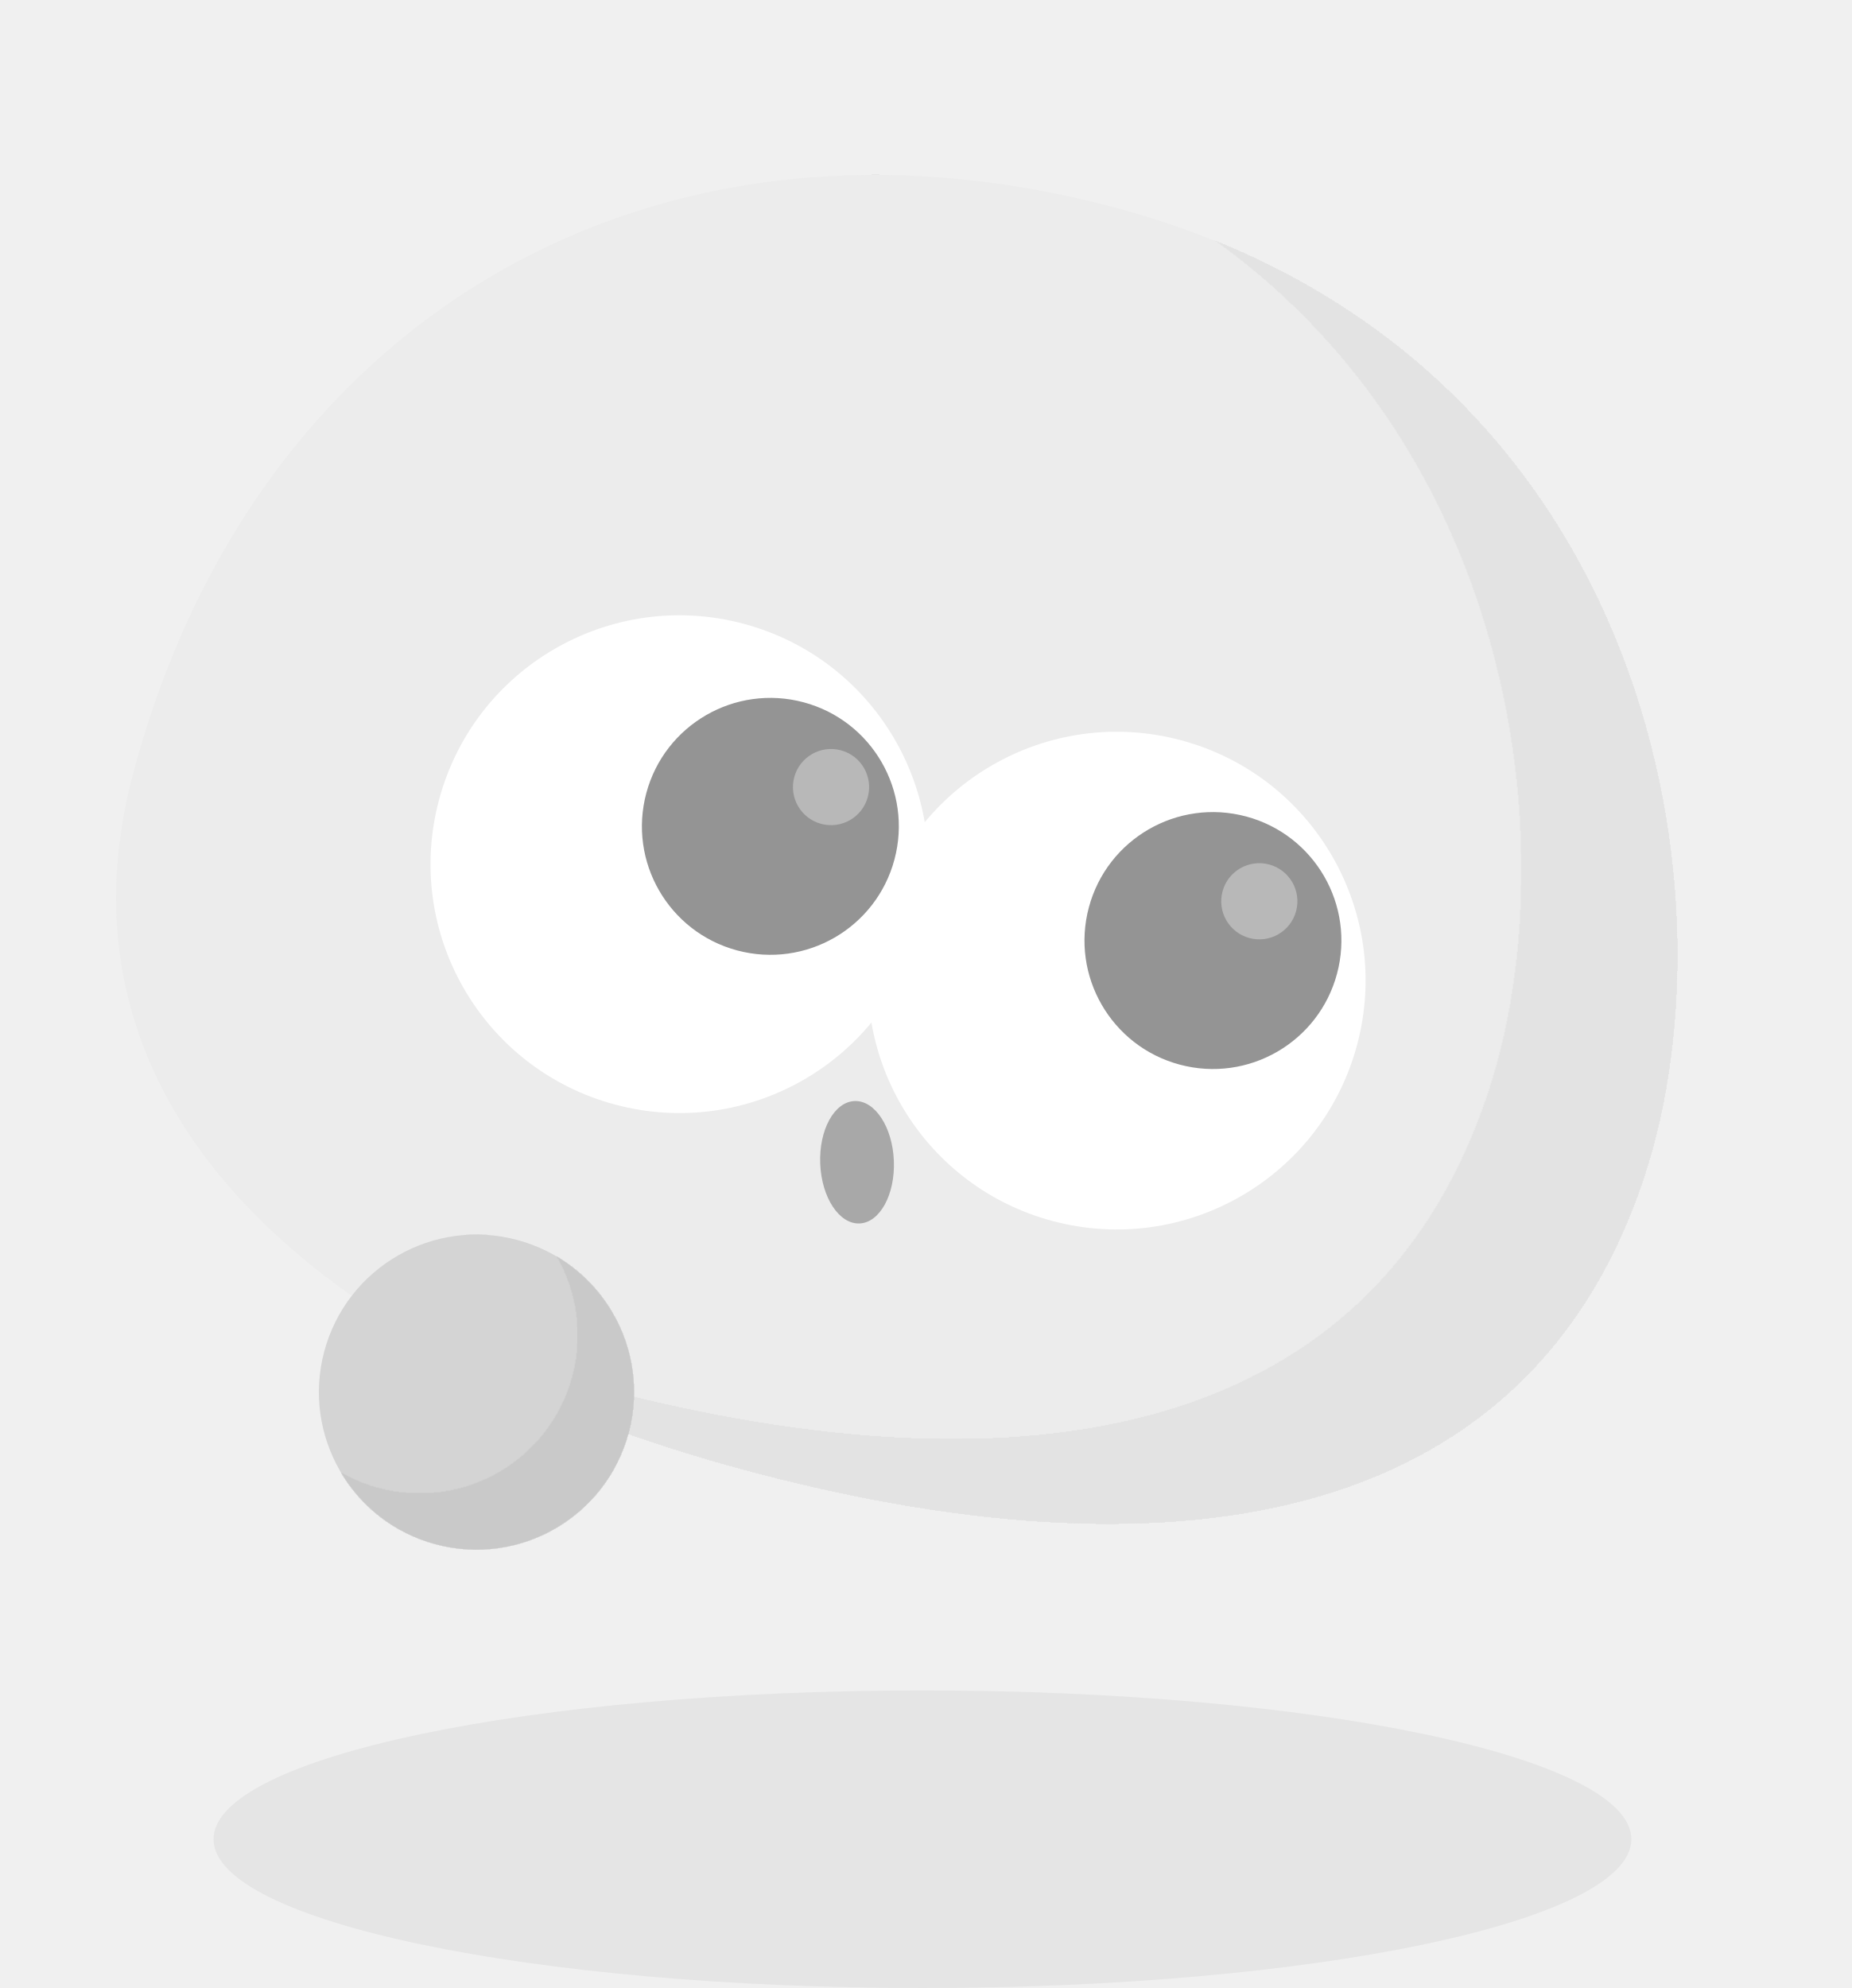
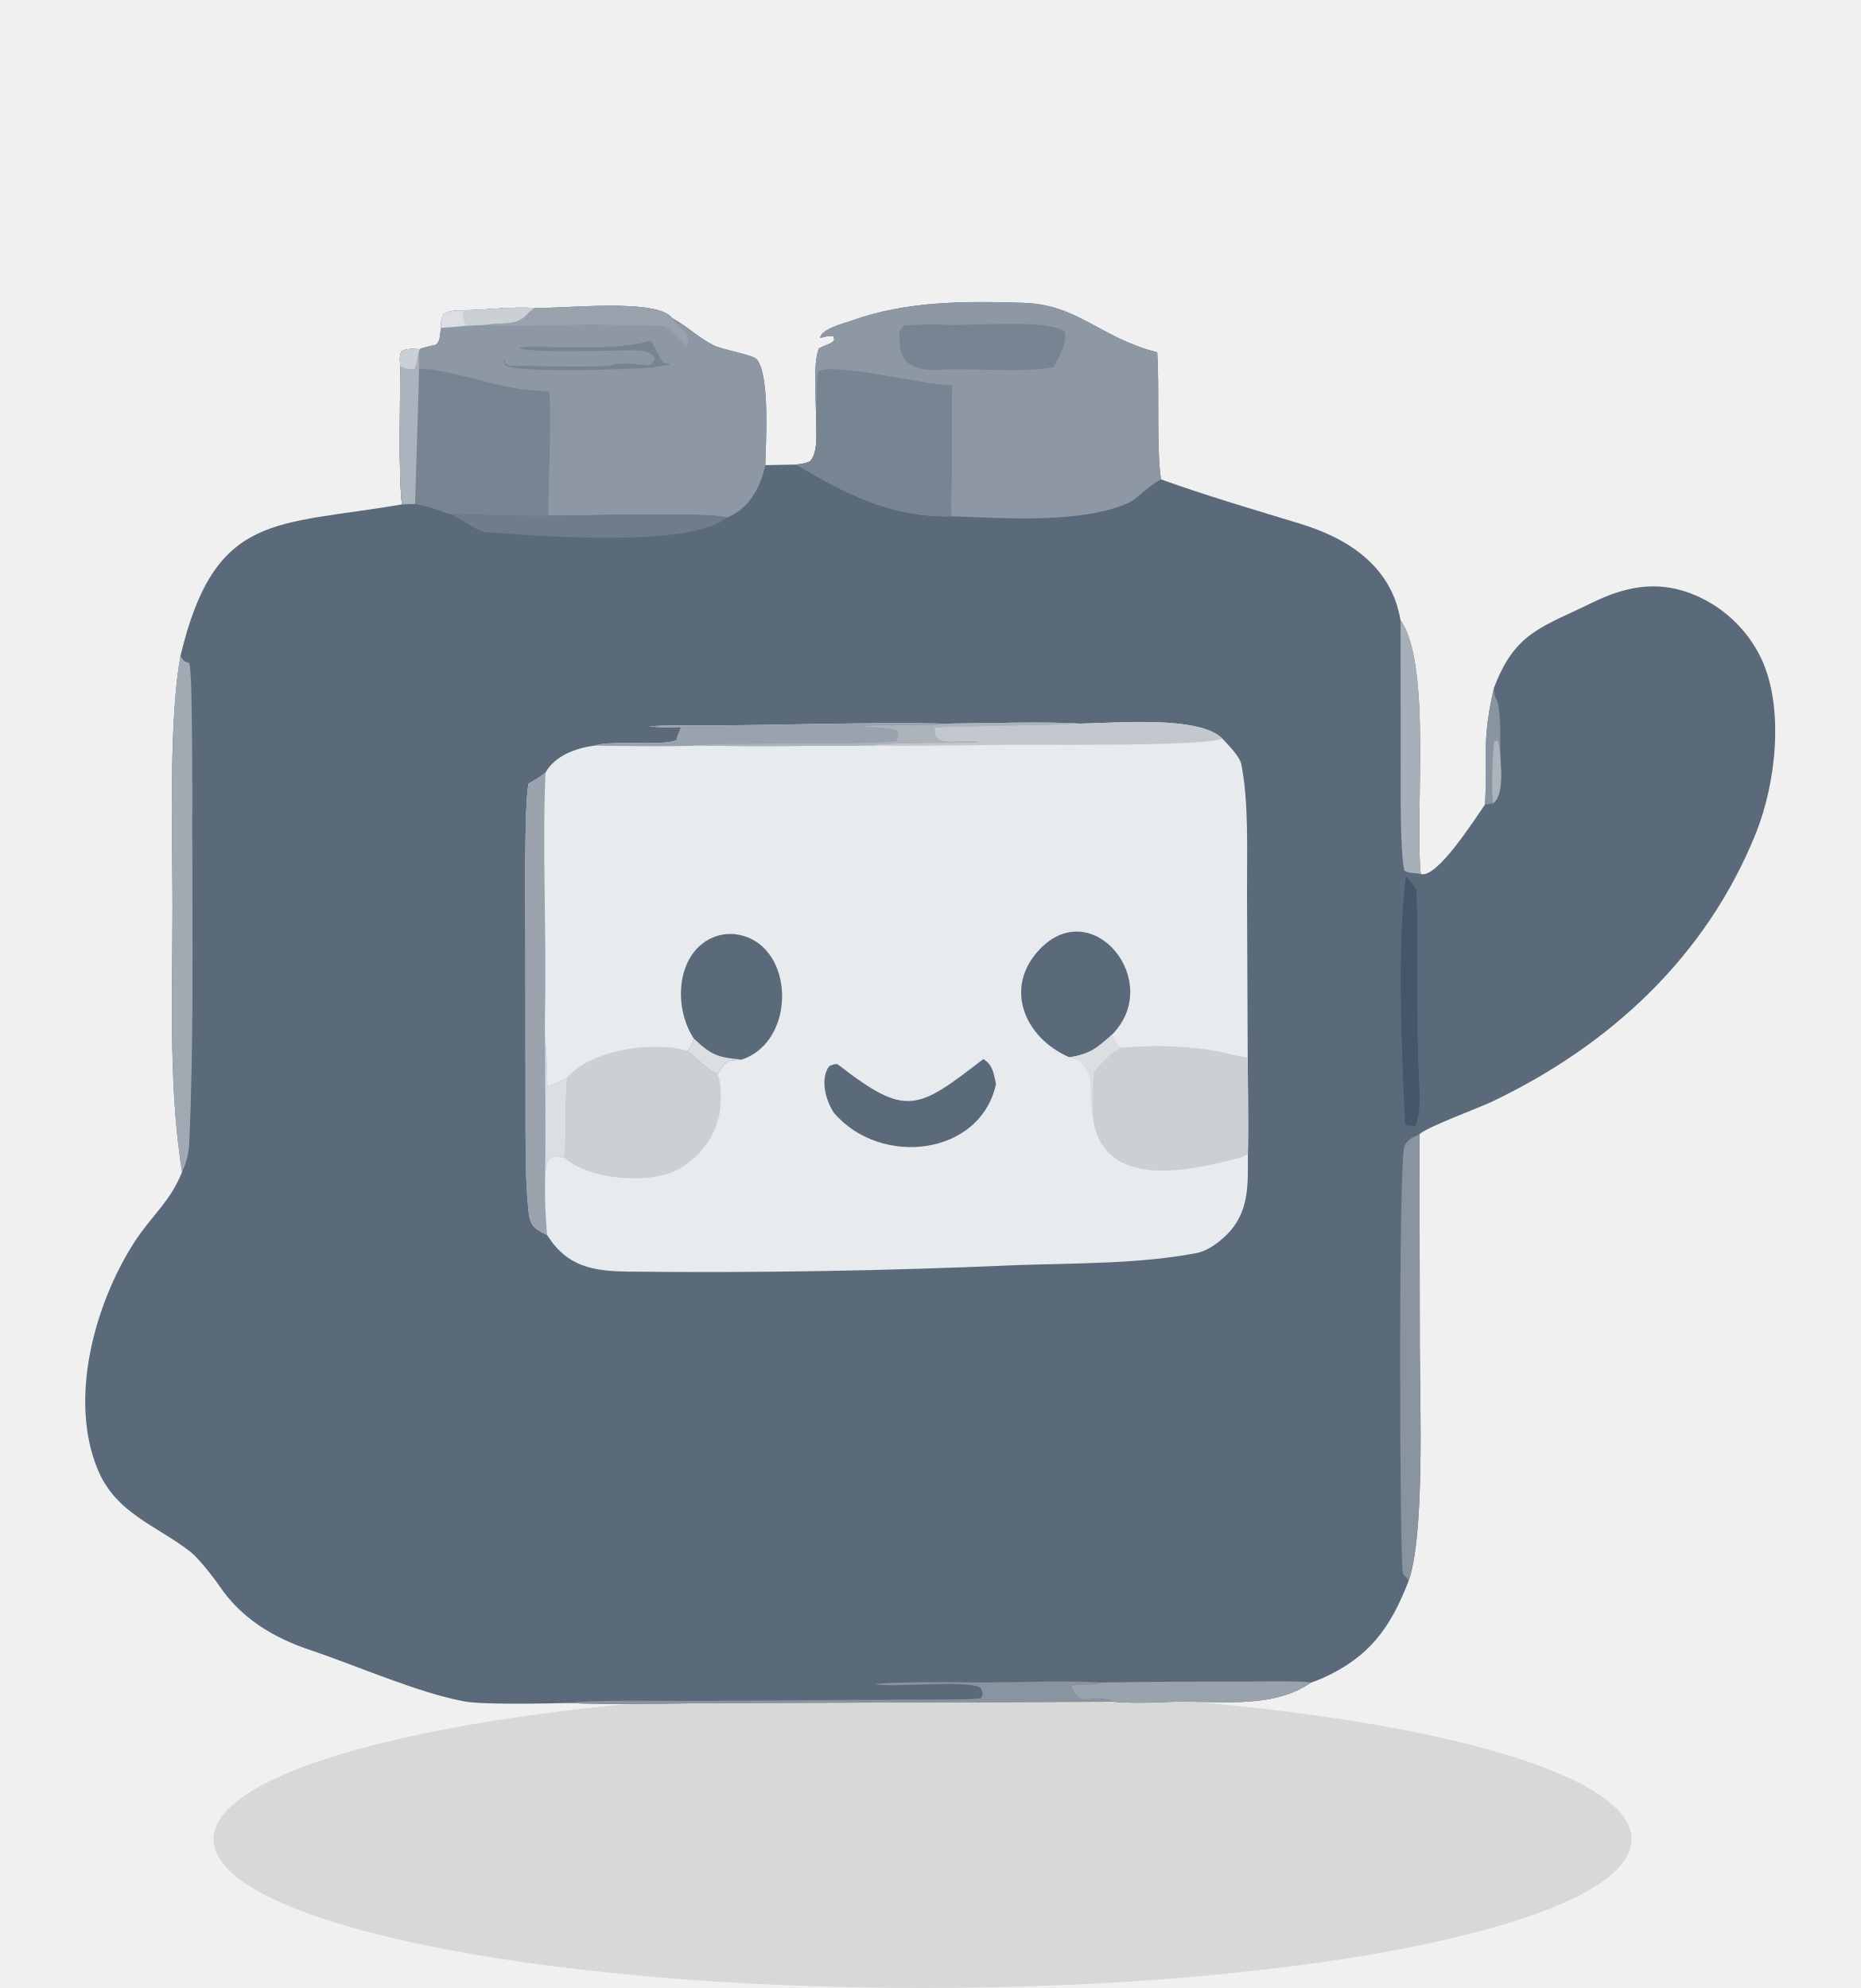
- <svg xmlns="http://www.w3.org/2000/svg" width="130.413" height="140" viewBox="0 0 130.413 140" fill="none">
-   <g id="Group 33981">
-     <ellipse id="Ellipse 790" cx="64.962" cy="129.523" rx="49.922" ry="10.477" fill="black" fill-opacity="0.05" />
-     <g id="Group 33973">
-       <g id="Ellipse 788" filter="url(#filter0_i_0_33)">
-         <path d="M115.778 82.885C107.345 108.376 81.353 111.252 52.608 103.55C23.864 95.848 2.792 79.035 9.398 54.381C18.135 21.774 46.608 6.067 78.54 14.622C115.781 24.6 122.59 62.293 115.778 82.885Z" fill="#ECECEC" />
-       </g>
-       <g id="Group 33970">
-         <circle id="Ellipse 765" cx="78.643" cy="69.057" r="17.522" transform="rotate(15 78.6433 69.0572)" fill="white" />
-         <circle id="Ellipse 767" cx="85.419" cy="66.236" r="9.045" transform="rotate(15 85.4187 66.2363)" fill="#949494" />
-         <circle id="Ellipse 768" cx="88.685" cy="63.47" r="2.682" transform="rotate(15 88.6846 63.4701)" fill="#B8B8B8" />
-       </g>
-       <g id="Group 33971">
-         <circle id="Ellipse 764" cx="47.846" cy="60.858" r="17.524" transform="rotate(15 47.8461 60.858)" fill="white" />
-         <circle id="Ellipse 767_2" cx="54.252" cy="58.194" r="9.045" transform="rotate(15 54.2522 58.1936)" fill="#949494" />
-         <circle id="Ellipse 768_2" cx="58.524" cy="55.428" r="2.682" transform="rotate(15 58.5238 55.4278)" fill="#B8B8B8" />
-       </g>
-       <ellipse id="Ellipse 793" cx="60.355" cy="81.849" rx="4.314" ry="2.595" transform="rotate(87.689 60.3554 81.8493)" fill="#A8A8A8" />
-     </g>
-     <g id="Ellipse 794" filter="url(#filter1_i_0_33)">
-       <circle cx="33.553" cy="98.036" r="11.094" transform="rotate(15 33.5535 98.0358)" fill="#D4D4D4" />
-     </g>
+ <svg xmlns="http://www.w3.org/2000/svg" width="131" height="140" viewBox="0 0 131 140" fill="none">
+   <g clip-path="url(#clip0_20334_115294)">
+     <ellipse cx="64.963" cy="129.523" rx="49.922" ry="10.477" fill="black" fill-opacity="0.1" />
+     <path d="M57.457 29.015C57.436 27.987 57.261 25.343 57.672 24.535C58.073 24.297 58.565 24.218 58.737 23.963L58.7 23.683C58.308 23.64 58.127 23.706 57.754 23.797C57.786 23.174 59.457 22.763 59.955 22.583C63.847 21.179 68.013 21.197 72.092 21.327C75.925 21.459 77.424 23.766 81.485 24.811C81.653 27.366 81.421 31.518 81.748 33.758C84.957 34.909 88.25 35.879 91.515 36.871C94.919 37.905 97.972 39.858 98.616 43.675C100.83 46.809 99.608 57.37 100.042 61.549C101.182 61.901 103.859 57.661 104.56 56.661C104.79 53.107 104.292 52.429 105.185 48.478C106.654 44.523 108.573 44.175 112.103 42.447C114.334 41.355 116.521 40.857 118.977 41.762C121.218 42.596 123.041 44.28 124.052 46.447C125.638 49.926 125.051 55.153 123.643 58.665C120.169 67.334 113.374 73.625 105.031 77.593C104.121 78.026 100.402 79.394 99.951 79.88L99.973 94.764C99.977 98.731 100.344 108.165 99.163 111.392C97.892 114.658 96.409 116.716 93.08 118.2C92.826 118.312 92.566 118.41 92.302 118.495C89.425 120.503 85.332 119.675 81.983 119.868C81.139 119.917 79.221 119.939 78.402 119.839L51.662 119.932C47.981 119.929 43.578 120.088 39.986 119.93C38.452 119.968 33.988 120.064 32.663 119.812C29.341 119.182 25.129 117.302 21.852 116.204C19.18 115.308 16.955 113.937 15.407 111.628C15.02 111.051 13.925 109.685 13.437 109.303C11.024 107.416 8.183 106.602 6.889 103.504C4.819 98.55 6.655 91.863 9.43 87.523C10.617 85.668 12.019 84.6 12.822 82.521C11.793 76.281 12.189 68.986 12.14 62.568C12.106 58.023 11.93 50.435 12.708 46.185C15.141 36.009 19.421 37.053 28.303 35.52C28.048 33.44 28.185 28.213 28.185 25.811C28.161 25.431 28.105 25.099 28.268 24.754C28.61 24.505 29.11 24.578 29.559 24.586C29.766 24.474 30.445 24.335 30.715 24.272C31.044 23.895 30.932 23.705 31.062 23.087C31.061 22.704 31.03 22.488 31.222 22.149C31.574 21.827 32.192 21.871 32.692 21.847C34.417 21.825 35.791 21.588 37.66 21.685C39.482 21.766 46.272 20.959 47.325 22.396C48.384 22.971 49.204 23.8 50.285 24.336C50.863 24.623 53.017 24.988 53.281 25.298C54.254 26.444 53.904 31.46 53.888 32.756L56.074 32.715C56.433 32.663 56.748 32.642 57.066 32.463C57.687 31.696 57.43 30.197 57.457 29.015Z" fill="#5A6A7B" />
+     <path d="M37.66 21.685C39.482 21.766 46.272 20.959 47.325 22.396C48.383 22.971 49.204 23.8 50.284 24.336C50.862 24.623 53.017 24.988 53.28 25.298C54.254 26.444 53.904 31.46 53.888 32.756C53.57 34.287 52.734 35.846 51.195 36.445C49.796 36.047 40.702 36.329 38.605 36.322C36.077 36.353 34.07 36.238 31.59 36.168C30.694 35.849 30.161 35.646 29.226 35.483L28.303 35.52C28.047 33.44 28.185 28.213 28.185 25.811C28.161 25.431 28.105 25.099 28.268 24.754C28.609 24.505 29.11 24.578 29.559 24.586C29.766 24.474 30.445 24.335 30.714 24.272C31.044 23.895 30.931 23.705 31.061 23.087C31.061 22.704 31.03 22.488 31.221 22.149C31.574 21.827 32.191 21.871 32.691 21.847C34.417 21.825 35.79 21.588 37.66 21.685Z" fill="#8D98A4" />
+     <path d="M28.185 25.811C28.161 25.431 28.105 25.099 28.268 24.754C28.609 24.505 29.11 24.578 29.559 24.586L29.492 24.742L29.509 25.979C30.988 25.906 34.112 26.931 35.694 27.231C36.956 27.471 37.374 27.493 38.676 27.56C38.848 29.471 38.599 34.123 38.605 36.322C36.077 36.353 34.07 36.238 31.59 36.168C30.694 35.849 30.161 35.646 29.226 35.483L28.303 35.52C28.047 33.44 28.185 28.213 28.185 25.811Z" fill="#778492" />
+     <path d="M28.185 25.811C28.161 25.431 28.105 25.099 28.268 24.754C28.609 24.505 29.11 24.578 29.559 24.586L29.492 24.742L29.509 25.979C29.5 27.092 29.217 35.453 29.226 35.483L28.303 35.52C28.047 33.44 28.185 28.213 28.185 25.811Z" fill="#ABB3BC" />
+     <path d="M28.186 25.811C28.162 25.431 28.106 25.099 28.269 24.754C28.61 24.505 29.111 24.578 29.56 24.586L29.493 24.742C29.357 25.157 29.37 25.72 29.158 25.984C28.715 25.998 28.593 25.943 28.186 25.811Z" fill="#CBD0D5" />
+     <path d="M37.659 21.685C39.482 21.766 46.271 20.959 47.324 22.396C47.62 23.066 48.61 23.258 48.457 24.278L48.278 24.302C47.582 23.575 47.722 23.52 46.75 22.96C44.189 22.913 41.95 22.825 39.365 22.906C38.208 22.942 35.15 23.009 34.117 22.884L32.815 22.945C32.752 22.515 32.508 22.308 32.691 21.847C34.416 21.825 35.79 21.588 37.659 21.685Z" fill="#98A1AC" />
+     <path d="M32.691 21.847C34.416 21.825 35.79 21.588 37.659 21.685L37.58 21.739C37.307 21.93 37.284 21.939 37.057 22.191C36.339 22.991 35.107 22.669 34.117 22.884L32.815 22.945C32.752 22.515 32.508 22.308 32.691 21.847Z" fill="#CBD0D5" />
+     <path d="M31.062 23.087C31.061 22.704 31.03 22.488 31.222 22.149C31.574 21.827 32.191 21.871 32.691 21.847C32.509 22.308 32.752 22.515 32.816 22.945C32.232 23.004 31.647 23.051 31.062 23.087Z" fill="#DBDFE2" />
+     <path d="M45.844 23.975C45.856 23.99 46.339 24.953 46.427 25.101C46.897 25.885 46.691 25.322 47.192 25.695C46.818 25.722 46.452 25.809 46.081 25.861C44.858 26.033 36.185 26.27 35.6 25.738C35.45 25.6 35.508 25.398 35.508 25.204L35.587 25.574C35.659 25.628 35.745 25.692 35.846 25.767C37.602 25.724 41.513 25.943 43.087 25.714C43.765 25.468 44.904 25.692 45.715 25.725C46.029 25.512 45.921 25.622 46.106 25.247C45.817 24.718 45.192 24.691 44.649 24.677C43.586 24.648 37.132 24.904 36.572 24.496C37.232 24.217 43.089 24.876 45.844 23.975Z" fill="#778492" />
+     <path d="M57.457 29.015C57.435 27.987 57.261 25.343 57.672 24.535C58.073 24.297 58.565 24.218 58.736 23.963L58.7 23.683C58.308 23.64 58.127 23.706 57.753 23.797C57.786 23.174 59.457 22.763 59.955 22.583C63.847 21.179 68.013 21.197 72.092 21.327C75.925 21.459 77.424 23.766 81.485 24.811C81.653 27.366 81.421 31.518 81.748 33.758L81.639 33.817C80.871 34.242 79.978 35.185 79.458 35.416C76.1 36.904 70.654 36.478 67.012 36.36C62.748 36.444 59.592 34.805 56.074 32.715C56.433 32.663 56.748 32.642 57.066 32.463C57.687 31.696 57.43 30.197 57.457 29.015Z" fill="#8D98A4" />
+     <path d="M57.457 29.015C57.578 28.058 57.418 26.855 57.643 26.149C58.884 25.502 64.888 27.12 67.045 27.119C66.981 29.721 67.066 32.323 66.993 34.925C66.98 35.404 66.956 35.882 67.012 36.36C62.748 36.444 59.592 34.805 56.074 32.715C56.433 32.663 56.748 32.642 57.066 32.463C57.687 31.696 57.43 30.197 57.457 29.015Z" fill="#778492" />
+     <path d="M63.689 22.925C64.15 22.884 65.871 22.82 66.314 22.863C67.863 23.011 74.048 22.391 74.986 23.395C75.169 24.131 74.537 25.177 74.197 25.854C71.941 26.28 68.363 25.886 65.988 26.045C64.637 26.135 63.343 25.673 63.362 24.167C63.371 23.512 63.134 23.417 63.689 22.925Z" fill="#778492" />
+     <path d="M12.707 46.185C13.123 46.954 13.328 46.346 13.386 47.004C13.48 48.057 13.482 49.217 13.501 50.272C13.538 52.914 13.55 55.556 13.537 58.198C13.536 65.576 13.655 73.159 13.326 80.534C13.298 81.168 13.107 81.954 12.822 82.521C11.792 76.281 12.188 68.986 12.139 62.568C12.105 58.023 11.929 50.435 12.707 46.185Z" fill="#A1A9B3" />
+     <path d="M99.163 111.392C99.148 111.284 99.133 111.215 99.059 111.131C98.968 111.026 98.856 110.929 98.789 110.806C98.549 110.361 98.46 81.814 98.887 80.745C99.087 80.243 99.491 80.099 99.951 79.88L99.973 94.764C99.977 98.731 100.344 108.165 99.163 111.392Z" fill="#8994A0" />
+     <path d="M31.589 36.168C34.069 36.238 36.076 36.353 38.604 36.322C40.701 36.329 49.795 36.047 51.194 36.445C48.625 38.614 37.841 37.73 34.289 37.484C33.488 37.429 32.495 36.476 31.701 36.205L31.589 36.168Z" fill="#6F7C8B" />
+     <path d="M98.617 43.675C100.831 46.809 99.608 57.37 100.042 61.549C99.586 61.439 99.316 61.555 98.877 61.311C98.579 59.737 98.634 55.845 98.63 54.103L98.617 43.675Z" fill="#A7B0B9" />
+     <path d="M77.487 118.486C80.854 118.437 84.221 118.415 87.588 118.423C88.545 118.42 91.58 118.347 92.301 118.495C89.424 120.503 85.332 119.675 81.982 119.868C81.138 119.917 79.22 119.939 78.401 119.839C76.722 119.142 76.112 120.484 75.407 118.723C75.959 118.48 76.728 118.772 77.487 118.486Z" fill="#99A2AD" />
+     <path d="M39.987 119.93C41.366 119.697 46.944 119.787 48.524 119.785L63.653 119.691C64.36 119.689 68.639 119.727 69.105 119.58C69.219 119.145 69.221 119.329 69.071 118.878C68.33 118.248 62.598 118.886 61.638 118.596C63.12 118.42 67.063 118.465 68.68 118.478C71.334 118.499 74.906 118.321 77.489 118.486C76.73 118.772 75.96 118.48 75.408 118.723C76.113 120.484 76.724 119.142 78.402 119.839L51.662 119.932C47.981 119.929 43.578 120.088 39.987 119.93Z" fill="#8994A0" />
+     <path d="M105.185 48.478C105.245 49.322 105.419 49.138 105.521 49.772C105.678 50.74 105.645 51.973 105.625 52.959C105.666 53.891 105.935 56.01 105.133 56.563L104.56 56.661C104.79 53.107 104.292 52.429 105.185 48.478Z" fill="#8994A0" />
+     <path d="M105.133 56.563C105.002 55.68 105.095 53.039 105.221 52.162L105.468 52.189L105.331 51.956C105.561 52.138 105.559 52.589 105.625 52.959C105.666 53.89 105.935 56.01 105.133 56.563Z" fill="#ABB3BB" />
+     <path d="M66.596 50.962C69.347 50.944 73.378 50.8 76.052 50.958C78.455 50.931 84.463 50.361 86.079 52.024C86.515 52.496 87.288 53.248 87.408 53.841C87.945 56.493 87.797 60.179 87.807 62.894L87.856 74.492C87.862 76.689 87.917 79.07 87.868 81.251C87.867 83.362 88.012 85.358 86.351 86.977C85.78 87.533 85.031 88.093 84.246 88.245C80.233 89.02 75.593 88.953 71.505 89.095C62.4 89.499 53.286 89.651 44.173 89.549C41.755 89.504 39.949 89.228 38.519 86.968C37.553 86.514 37.311 86.291 37.204 85.18C36.958 82.629 37.017 80.014 37.006 77.449L36.997 65.996C37 64.063 36.894 56.767 37.218 55.179C37.717 54.901 37.96 54.758 38.41 54.411C39.085 53.198 40.566 52.679 41.858 52.509C43.197 52.097 46.658 52.565 47.631 52.121C47.736 51.761 47.828 51.54 47.971 51.201C47.333 51.205 46.309 51.241 45.709 51.148C46.698 51.08 47.812 51.085 48.809 51.088C54.714 51.103 60.698 50.832 66.596 50.962Z" fill="#E8EBED" />
+     <path d="M78.89 73.793C80.935 73.593 83.233 73.628 85.265 73.953C86.13 74.091 87.002 74.356 87.857 74.492C87.863 76.689 87.918 79.07 87.869 81.251C87.436 81.581 86.897 81.627 86.379 81.758C82.859 82.649 77.353 83.538 76.918 78.37C76.899 77.265 76.919 76.557 77.016 75.457C77.636 74.751 78.062 74.266 78.89 73.793Z" fill="#CBD0D5" />
+     <path d="M39.944 75.87C41.648 73.918 46.013 73.288 48.413 73.997C48.821 74.383 50.05 75.483 50.513 75.662C50.866 76.266 50.787 78.021 50.609 78.708C50.208 80.227 49.213 81.521 47.849 82.301C45.804 83.475 41.398 83.087 39.735 81.51C39.914 79.765 39.74 77.734 39.944 75.87Z" fill="#CBD0D5" />
+     <path d="M48.857 73.14C47.522 71.15 47.549 67.709 49.668 66.301C50.393 65.818 51.286 65.655 52.135 65.852C55.996 66.736 56.077 73.355 52.217 74.623C51.059 74.714 51.152 74.689 50.514 75.662C50.051 75.483 48.822 74.383 48.414 73.997C48.673 73.726 48.731 73.488 48.857 73.14Z" fill="#5A6A7B" />
+     <path d="M48.857 73.14C50.126 74.332 50.515 74.447 52.216 74.623C51.058 74.714 51.151 74.689 50.514 75.662C50.05 75.483 48.821 74.383 48.413 73.997C48.673 73.726 48.731 73.488 48.857 73.14Z" fill="#DBDFE2" />
+     <path d="M75.295 74.454C72.126 73.082 70.638 69.538 73.22 66.841C76.932 62.964 81.963 69.111 78.323 72.841C77.303 73.769 76.736 74.251 75.295 74.454Z" fill="#5A6A7B" />
+     <path d="M37.218 55.179C37.717 54.901 37.96 54.758 38.41 54.411C38.176 59.905 38.49 65.56 38.378 71.066C38.363 71.811 38.361 72.641 38.385 73.386C38.535 74.466 38.492 75.459 38.548 76.53C38.981 76.349 39.571 76.128 39.944 75.87C39.74 77.734 39.914 79.765 39.735 81.51C39.169 81.489 39.059 81.391 38.636 81.626C38.462 81.991 38.438 82.348 38.383 82.748C38.351 84.391 38.396 85.352 38.519 86.968C37.553 86.514 37.311 86.291 37.204 85.18C36.958 82.629 37.017 80.014 37.006 77.449L36.997 65.996C37 64.063 36.894 56.767 37.218 55.179Z" fill="#99A2AD" />
+     <path d="M38.386 73.386C38.536 74.466 38.492 75.459 38.549 76.53C38.982 76.349 39.572 76.128 39.945 75.87C39.741 77.734 39.915 79.765 39.736 81.51C39.17 81.489 39.06 81.391 38.636 81.626C38.462 81.991 38.439 82.348 38.384 82.748C38.435 79.598 38.382 76.529 38.386 73.386Z" fill="#DBDFE2" />
+     <path d="M66.597 50.962C69.347 50.944 73.379 50.8 76.052 50.958C73.655 51.122 71.153 51.076 68.747 51.167C68.155 51.189 66.306 51.16 65.833 51.285C65.852 51.814 65.784 51.632 66.043 52.032C66.808 52.465 68.352 51.955 68.998 52.31C67.538 52.349 62.62 52.297 61.584 52.491C57.585 52.508 53.317 52.597 49.339 52.498C47.137 52.592 44.089 52.536 41.859 52.509C43.198 52.097 46.659 52.565 47.632 52.121C47.736 51.761 47.829 51.54 47.972 51.201C47.334 51.205 46.309 51.241 45.709 51.148C46.699 51.08 47.813 51.085 48.81 51.088C54.715 51.103 60.699 50.832 66.597 50.962Z" fill="#99A2AD" />
+     <path d="M66.596 50.962C69.347 50.944 73.378 50.8 76.052 50.958C73.654 51.122 71.153 51.076 68.746 51.167C68.154 51.189 66.305 51.16 65.832 51.285C65.851 51.814 65.783 51.632 66.042 52.032C66.807 52.465 68.351 51.955 68.997 52.31C67.538 52.349 62.619 52.297 61.583 52.491C57.584 52.508 53.316 52.597 49.338 52.498C50.314 52.344 52.385 52.415 53.437 52.387C56.576 52.303 60.013 52.457 63.132 52.2C63.213 51.818 63.325 51.675 63.163 51.422C62.452 51.214 61.475 51.214 60.718 51.179C62.22 50.944 64.887 51.239 66.596 50.962Z" fill="#ABB3BB" />
+     <path d="M76.051 50.958C78.454 50.931 84.462 50.361 86.079 52.024C84.311 52.62 72.381 52.4 69.87 52.46C68.718 52.487 62.821 52.567 61.583 52.491C62.618 52.297 67.537 52.349 68.997 52.31C68.351 51.955 66.807 52.465 66.042 52.032C65.783 51.632 65.851 51.815 65.832 51.285C66.305 51.16 68.154 51.189 68.746 51.167C71.152 51.076 73.654 51.122 76.051 50.958Z" fill="#C2C8CE" />
+     <path d="M78.323 72.841C78.455 73.12 78.653 73.655 78.89 73.793C78.062 74.266 77.635 74.751 77.015 75.457C76.919 76.557 76.899 77.265 76.918 78.37C76.508 76.915 77.234 75.942 76.068 74.76C75.793 74.666 75.562 74.567 75.295 74.454C76.737 74.251 77.303 73.769 78.323 72.841Z" fill="#DBDFE2" />
+     <path d="M69.239 74.583C69.921 74.985 69.967 75.624 70.133 76.337C69.038 81.404 61.996 82.218 58.717 78.364C58.142 77.529 57.712 75.903 58.407 75.066C58.566 75.009 58.875 74.865 59.027 74.983C63.83 78.716 64.59 78.165 69.239 74.583Z" fill="#5A6A7B" />
+     <path d="M99.002 61.696C99.252 62.009 99.499 62.324 99.743 62.642C99.871 67.217 99.704 71.912 99.937 76.505C99.976 77.264 100.018 78.621 99.657 79.275C99.52 79.289 98.951 79.309 98.942 79.127C98.698 74.15 98.35 66.555 99.002 61.696Z" fill="#45566A" />
  </g>
  <defs>
-     <filter id="filter0_i_0_33" x="8.179" y="12.318" width="109.938" height="94.987" filterUnits="userSpaceOnUse" color-interpolation-filters="sRGB">
-       <feFlood flood-opacity="0" result="BackgroundImageFix" />
-       <feBlend mode="normal" in="SourceGraphic" in2="BackgroundImageFix" result="shape" />
-       <feColorMatrix in="SourceAlpha" type="matrix" values="0 0 0 0 0 0 0 0 0 0 0 0 0 0 0 0 0 0 127 0" result="hardAlpha" />
-       <feOffset dx="-11" dy="-6" />
-       <feComposite in2="hardAlpha" operator="arithmetic" k2="-1" k3="1" />
-       <feColorMatrix type="matrix" values="0 0 0 0 0.765 0 0 0 0 0.765 0 0 0 0 0.765 0 0 0 0.22 0" />
-       <feBlend mode="normal" in2="shape" result="effect1_innerShadow_0_33" />
-     </filter>
-     <filter id="filter1_i_0_33" x="22.457" y="86.939" width="22.193" height="22.193" filterUnits="userSpaceOnUse" color-interpolation-filters="sRGB">
-       <feFlood flood-opacity="0" result="BackgroundImageFix" />
-       <feBlend mode="normal" in="SourceGraphic" in2="BackgroundImageFix" result="shape" />
-       <feColorMatrix in="SourceAlpha" type="matrix" values="0 0 0 0 0 0 0 0 0 0 0 0 0 0 0 0 0 0 127 0" result="hardAlpha" />
-       <feOffset dx="-4" dy="-4" />
-       <feComposite in2="hardAlpha" operator="arithmetic" k2="-1" k3="1" />
-       <feColorMatrix type="matrix" values="0 0 0 0 0 0 0 0 0 0 0 0 0 0 0 0 0 0 0.05 0" />
-       <feBlend mode="normal" in2="shape" result="effect1_innerShadow_0_33" />
-     </filter>
+     <clipPath id="clip0_20334_115294">
+       <rect width="131" height="140" fill="white" />
+     </clipPath>
  </defs>
</svg>
